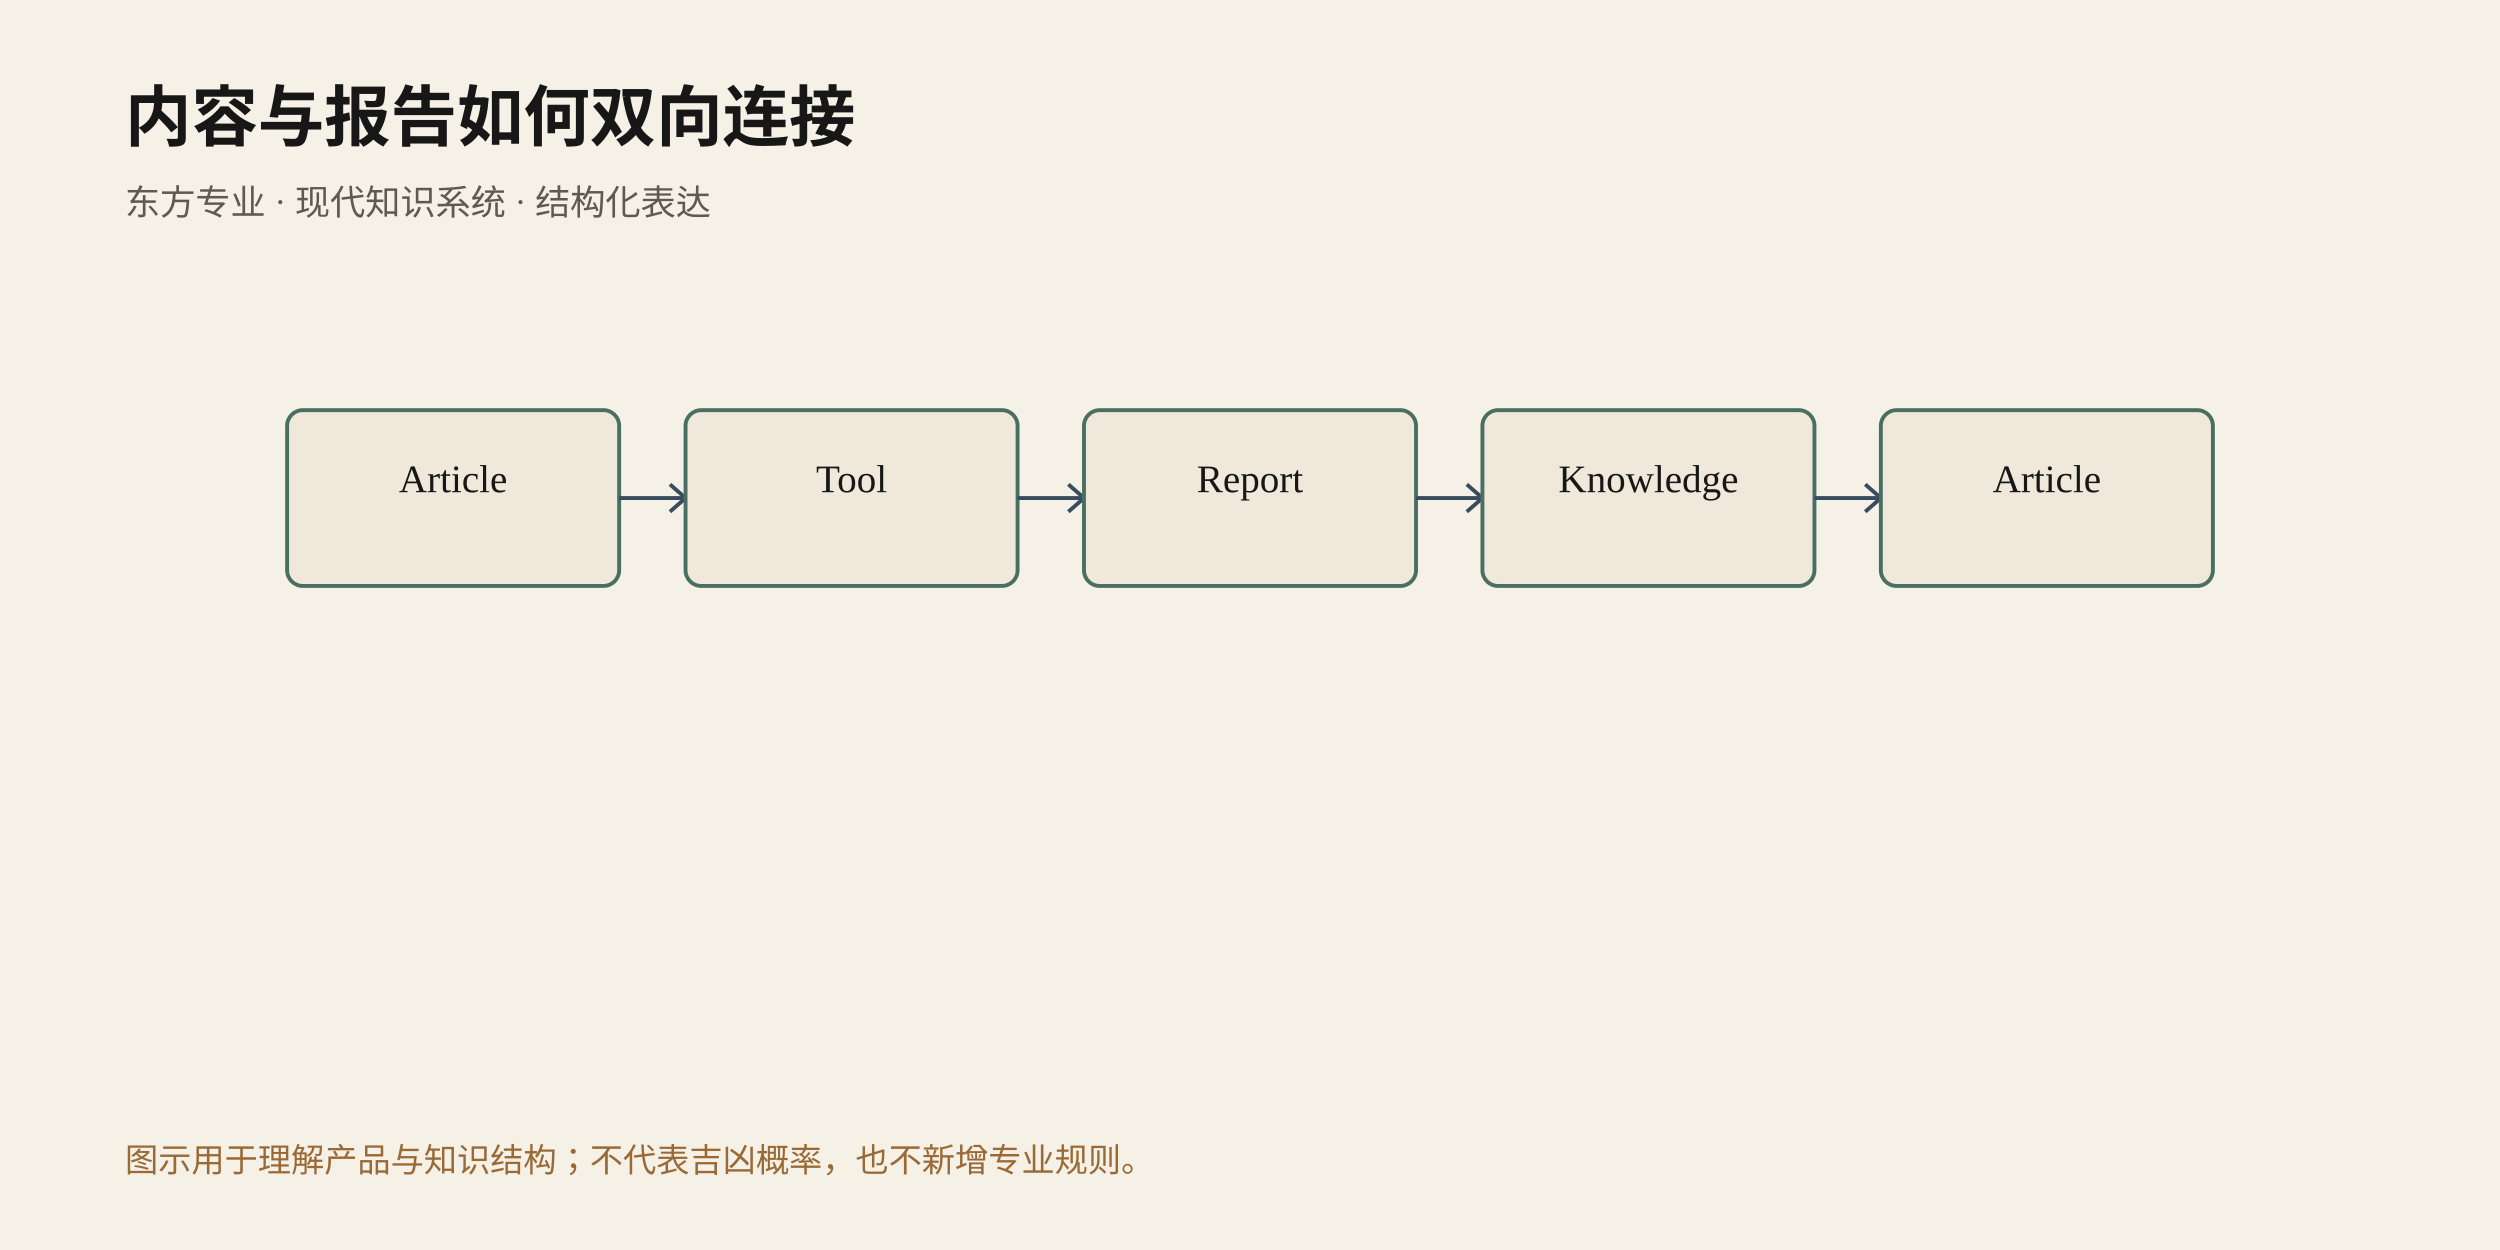
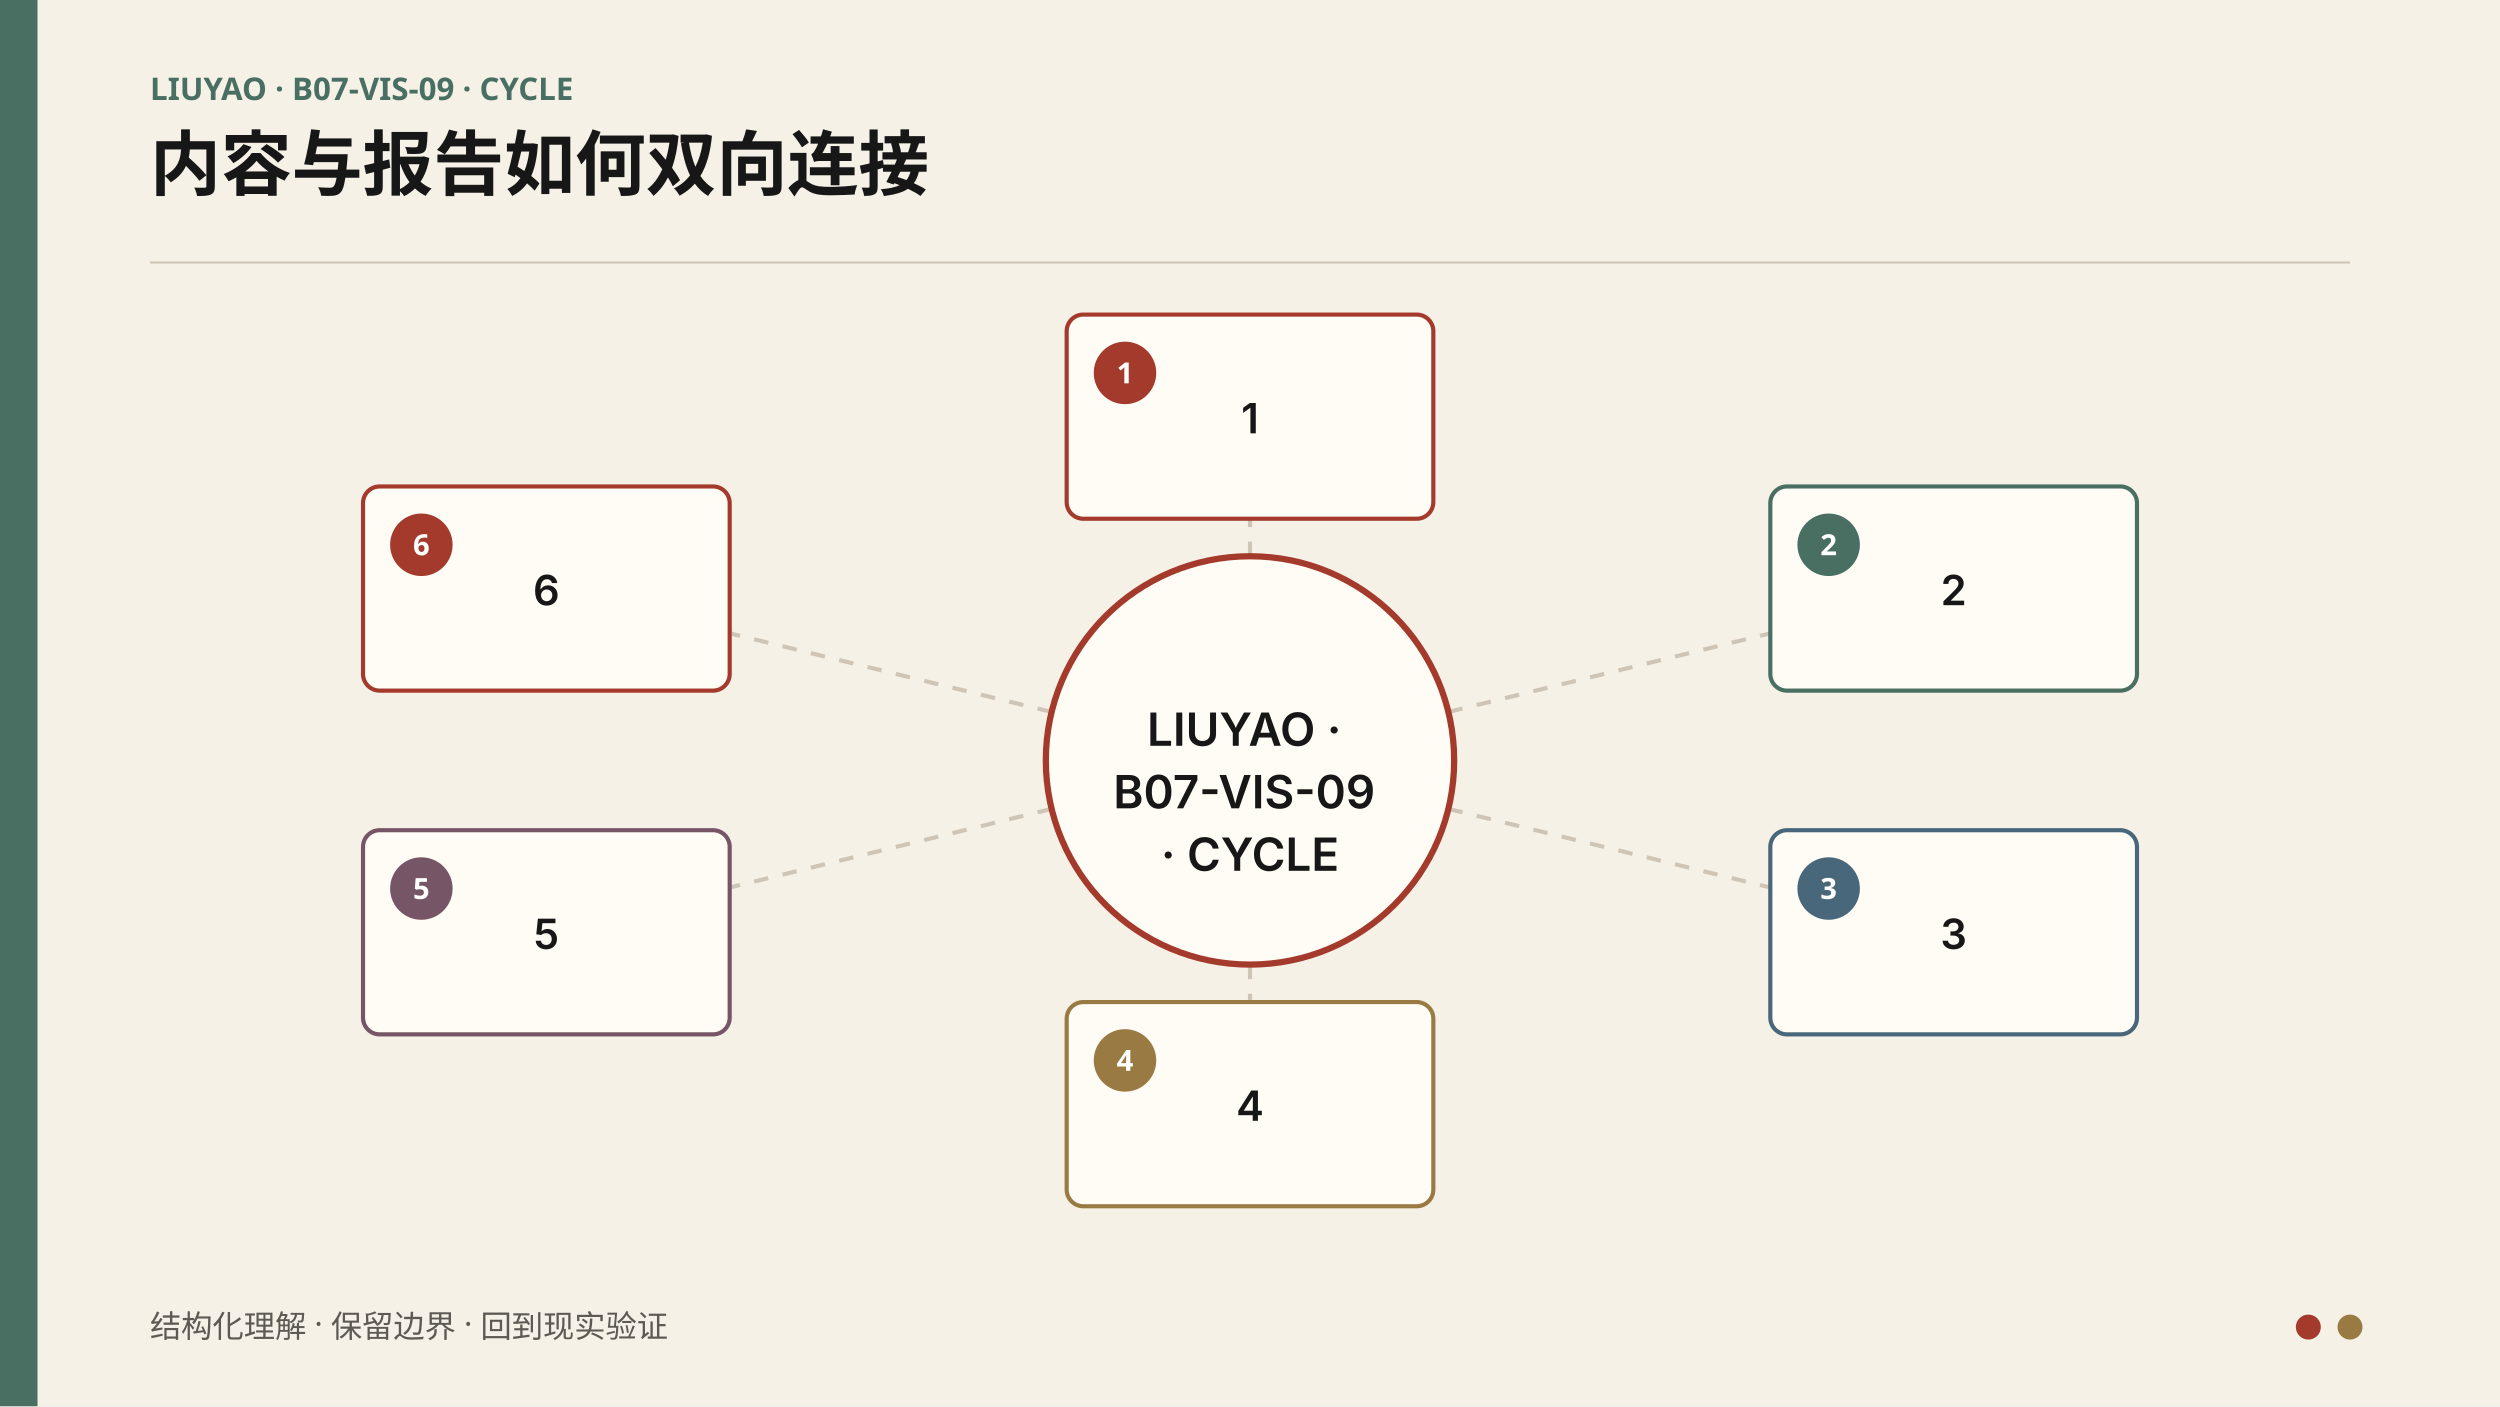
- <svg xmlns="http://www.w3.org/2000/svg" data-visual-system="LIUYAO_VISUAL_SYSTEM_V1" data-style="modern-eastern-analytical" data-canonicalization="content-growth-visual-style-v1" viewBox="0 0 1280 640" role="img" aria-labelledby="title desc">
-   <rect width="1280" height="640" fill="#F6F1E7" />
-   <text x="64" y="72" font-size="34" font-weight="600" fill="#171717">内容与报告如何双向连接</text>
-   <text x="64" y="110" font-size="18" fill="#5D5A54">东方专业 · 现代知识系统 · 结构化表达</text>
-   <rect x="147.0" y="210" width="170" height="90" rx="8" fill="#EFE8DB" stroke="#496F63" stroke-width="2" />
-   <text x="232.0" y="252" text-anchor="middle" font-size="20" fill="#171717">Article</text>
-   <line x1="317.0" y1="255" x2="351.0" y2="255" stroke="#384C5F" stroke-width="2" />
-   <path d="M 343.0 248 L 351.0 255 L 343.0 262" fill="none" stroke="#384C5F" stroke-width="2" />
-   <rect x="351.0" y="210" width="170" height="90" rx="8" fill="#EFE8DB" stroke="#496F63" stroke-width="2" />
-   <text x="436.0" y="252" text-anchor="middle" font-size="20" fill="#171717">Tool</text>
-   <line x1="521.0" y1="255" x2="555.0" y2="255" stroke="#384C5F" stroke-width="2" />
-   <path d="M 547.0 248 L 555.0 255 L 547.0 262" fill="none" stroke="#384C5F" stroke-width="2" />
-   <rect x="555.0" y="210" width="170" height="90" rx="8" fill="#EFE8DB" stroke="#496F63" stroke-width="2" />
-   <text x="640.0" y="252" text-anchor="middle" font-size="20" fill="#171717">Report</text>
-   <line x1="725.0" y1="255" x2="759.0" y2="255" stroke="#384C5F" stroke-width="2" />
-   <path d="M 751.0 248 L 759.0 255 L 751.0 262" fill="none" stroke="#384C5F" stroke-width="2" />
-   <rect x="759.0" y="210" width="170" height="90" rx="8" fill="#EFE8DB" stroke="#496F63" stroke-width="2" />
-   <text x="844.0" y="252" text-anchor="middle" font-size="20" fill="#171717">Knowledge</text>
-   <line x1="929.0" y1="255" x2="963.0" y2="255" stroke="#384C5F" stroke-width="2" />
-   <path d="M 955.0 248 L 963.0 255 L 955.0 262" fill="none" stroke="#384C5F" stroke-width="2" />
-   <rect x="963.0" y="210" width="170" height="90" rx="8" fill="#EFE8DB" stroke="#496F63" stroke-width="2" />
-   <text x="1048.0" y="252" text-anchor="middle" font-size="20" fill="#171717">Article</text>
-   <text x="64" y="600" font-size="17" fill="#9A6A36">图示用于理解产品与知识结构；不代表吉凶概率，也不新增专业规则。</text>
+ <svg xmlns="http://www.w3.org/2000/svg" data-visual-system="LIUYAO_VISUAL_SYSTEM_V1" data-style="modern-eastern-analytical" data-art-direction="content-growth-visual-v2" data-layout="cycle" width="1200" height="675" viewBox="0 0 1200 675" role="img" aria-labelledby="title desc">
+   <rect width="1200" height="675" fill="#F6F1E7" />
+   <rect x="0" y="0" width="18" height="675" fill="#496F63" />
+   <text x="72" y="48" fill="#496F63" font-size="15" font-weight="700" letter-spacing="0" font-family="system-ui, sans-serif">LIUYAO · B07-VIS-09 · CYCLE</text>
+   <text x="72" y="91" text-anchor="start" fill="#171717" font-size="34" font-weight="750" font-family="system-ui, -apple-system, BlinkMacSystemFont, 'Segoe UI', sans-serif">
+     <tspan x="72" dy="0">内容与报告如何双向连接</tspan>
+   </text>
+   <line x1="72" y1="126" x2="1128" y2="126" stroke="#CFC5B6" stroke-width="1" />
+   <path d="M 600 365 L 600.0 200.0" stroke="#CFC5B6" stroke-width="2" stroke-dasharray="7 7" />
+   <rect x="512" y="151" width="176" height="98" rx="8" fill="#FFFCF6" stroke="#A33A2B" stroke-width="2" />
+   <circle cx="540" cy="179" r="15" fill="#A33A2B" />
+   <text x="540" y="184" text-anchor="middle" fill="#fff" font-size="14" font-weight="700" font-family="system-ui, sans-serif">1</text>
+   <text x="600" y="208" text-anchor="middle" fill="#171717" font-size="20" font-weight="600" font-family="system-ui, -apple-system, BlinkMacSystemFont, 'Segoe UI', sans-serif">
+     <tspan x="600" dy="0">1</tspan>
+   </text>
+   <path d="M 600 365 L 937.7 282.5" stroke="#CFC5B6" stroke-width="2" stroke-dasharray="7 7" />
+   <rect x="849.75" y="233.5" width="176" height="98" rx="8" fill="#FFFCF6" stroke="#496F63" stroke-width="2" />
+   <circle cx="877.75" cy="261.5" r="15" fill="#496F63" />
+   <text x="877.75" y="266.5" text-anchor="middle" fill="#fff" font-size="14" font-weight="700" font-family="system-ui, sans-serif">2</text>
+   <text x="937.75" y="290.5" text-anchor="middle" fill="#171717" font-size="20" font-weight="600" font-family="system-ui, -apple-system, BlinkMacSystemFont, 'Segoe UI', sans-serif">
+     <tspan x="937.75" dy="0">2</tspan>
+   </text>
+   <path d="M 600 365 L 937.7 447.5" stroke="#CFC5B6" stroke-width="2" stroke-dasharray="7 7" />
+   <rect x="849.75" y="398.5" width="176" height="98" rx="8" fill="#FFFCF6" stroke="#48677A" stroke-width="2" />
+   <circle cx="877.75" cy="426.5" r="15" fill="#48677A" />
+   <text x="877.75" y="431.5" text-anchor="middle" fill="#fff" font-size="14" font-weight="700" font-family="system-ui, sans-serif">3</text>
+   <text x="937.75" y="455.5" text-anchor="middle" fill="#171717" font-size="20" font-weight="600" font-family="system-ui, -apple-system, BlinkMacSystemFont, 'Segoe UI', sans-serif">
+     <tspan x="937.75" dy="0">3</tspan>
+   </text>
+   <path d="M 600 365 L 600.0 530.0" stroke="#CFC5B6" stroke-width="2" stroke-dasharray="7 7" />
+   <rect x="512" y="481" width="176" height="98" rx="8" fill="#FFFCF6" stroke="#9A7A43" stroke-width="2" />
+   <circle cx="540" cy="509" r="15" fill="#9A7A43" />
+   <text x="540" y="514" text-anchor="middle" fill="#fff" font-size="14" font-weight="700" font-family="system-ui, sans-serif">4</text>
+   <text x="600" y="538" text-anchor="middle" fill="#171717" font-size="20" font-weight="600" font-family="system-ui, -apple-system, BlinkMacSystemFont, 'Segoe UI', sans-serif">
+     <tspan x="600" dy="0">4</tspan>
+   </text>
+   <path d="M 600 365 L 262.3 447.5" stroke="#CFC5B6" stroke-width="2" stroke-dasharray="7 7" />
+   <rect x="174.25" y="398.5" width="176" height="98" rx="8" fill="#FFFCF6" stroke="#765567" stroke-width="2" />
+   <circle cx="202.25" cy="426.5" r="15" fill="#765567" />
+   <text x="202.25" y="431.5" text-anchor="middle" fill="#fff" font-size="14" font-weight="700" font-family="system-ui, sans-serif">5</text>
+   <text x="262.25" y="455.5" text-anchor="middle" fill="#171717" font-size="20" font-weight="600" font-family="system-ui, -apple-system, BlinkMacSystemFont, 'Segoe UI', sans-serif">
+     <tspan x="262.25" dy="0">5</tspan>
+   </text>
+   <path d="M 600 365 L 262.3 282.5" stroke="#CFC5B6" stroke-width="2" stroke-dasharray="7 7" />
+   <rect x="174.25" y="233.5" width="176" height="98" rx="8" fill="#FFFCF6" stroke="#A33A2B" stroke-width="2" />
+   <circle cx="202.25" cy="261.5" r="15" fill="#A33A2B" />
+   <text x="202.25" y="266.5" text-anchor="middle" fill="#fff" font-size="14" font-weight="700" font-family="system-ui, sans-serif">6</text>
+   <text x="262.25" y="290.5" text-anchor="middle" fill="#171717" font-size="20" font-weight="600" font-family="system-ui, -apple-system, BlinkMacSystemFont, 'Segoe UI', sans-serif">
+     <tspan x="262.25" dy="0">6</tspan>
+   </text>
+   <circle cx="600" cy="365" r="98" fill="#FFFCF6" stroke="#A33A2B" stroke-width="3" />
+   <text x="600" y="358" text-anchor="middle" fill="#171717" font-size="22" font-weight="600" font-family="system-ui, -apple-system, BlinkMacSystemFont, 'Segoe UI', sans-serif">
+     <tspan x="600" dy="0">LIUYAO ·</tspan>
+     <tspan x="600" dy="30">B07-VIS-09</tspan>
+     <tspan x="600" dy="30">· CYCLE</tspan>
+   </text>
+   <text x="72" y="642" fill="#5D5A54" font-size="15" font-family="system-ui, sans-serif">结构化理解 · 保留边界 · 回到现实验证</text>
+   <circle cx="1108" cy="637" r="6" fill="#A33A2B" />
+   <circle cx="1128" cy="637" r="6" fill="#9A7A43" />
</svg>
